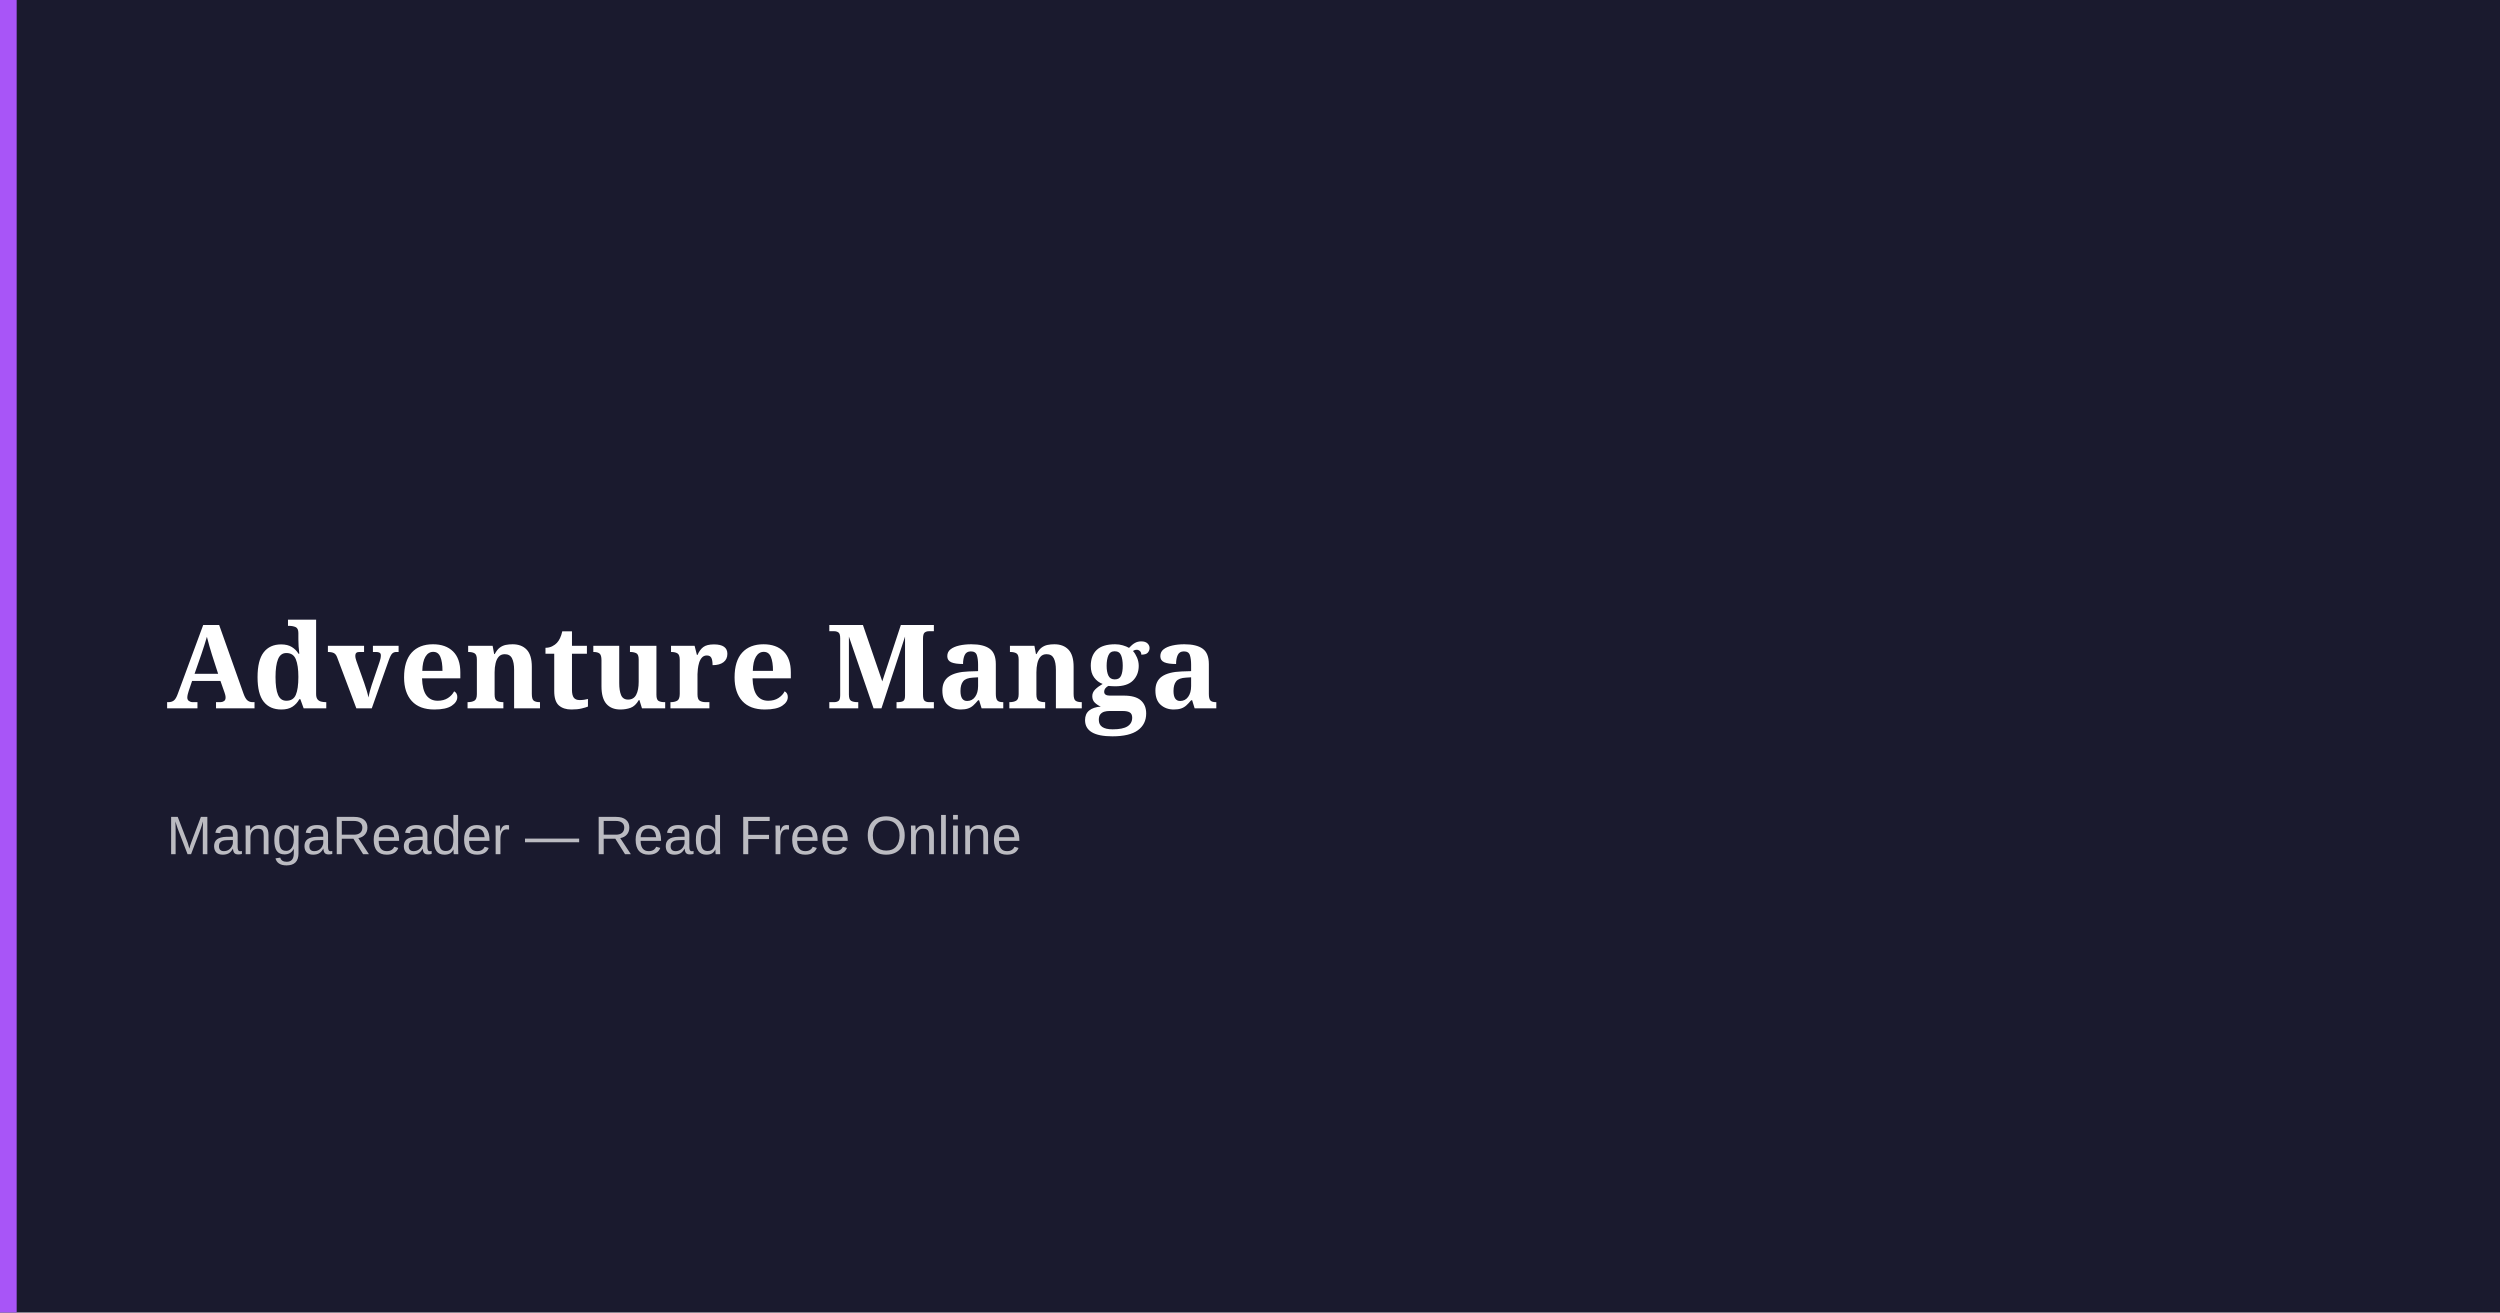
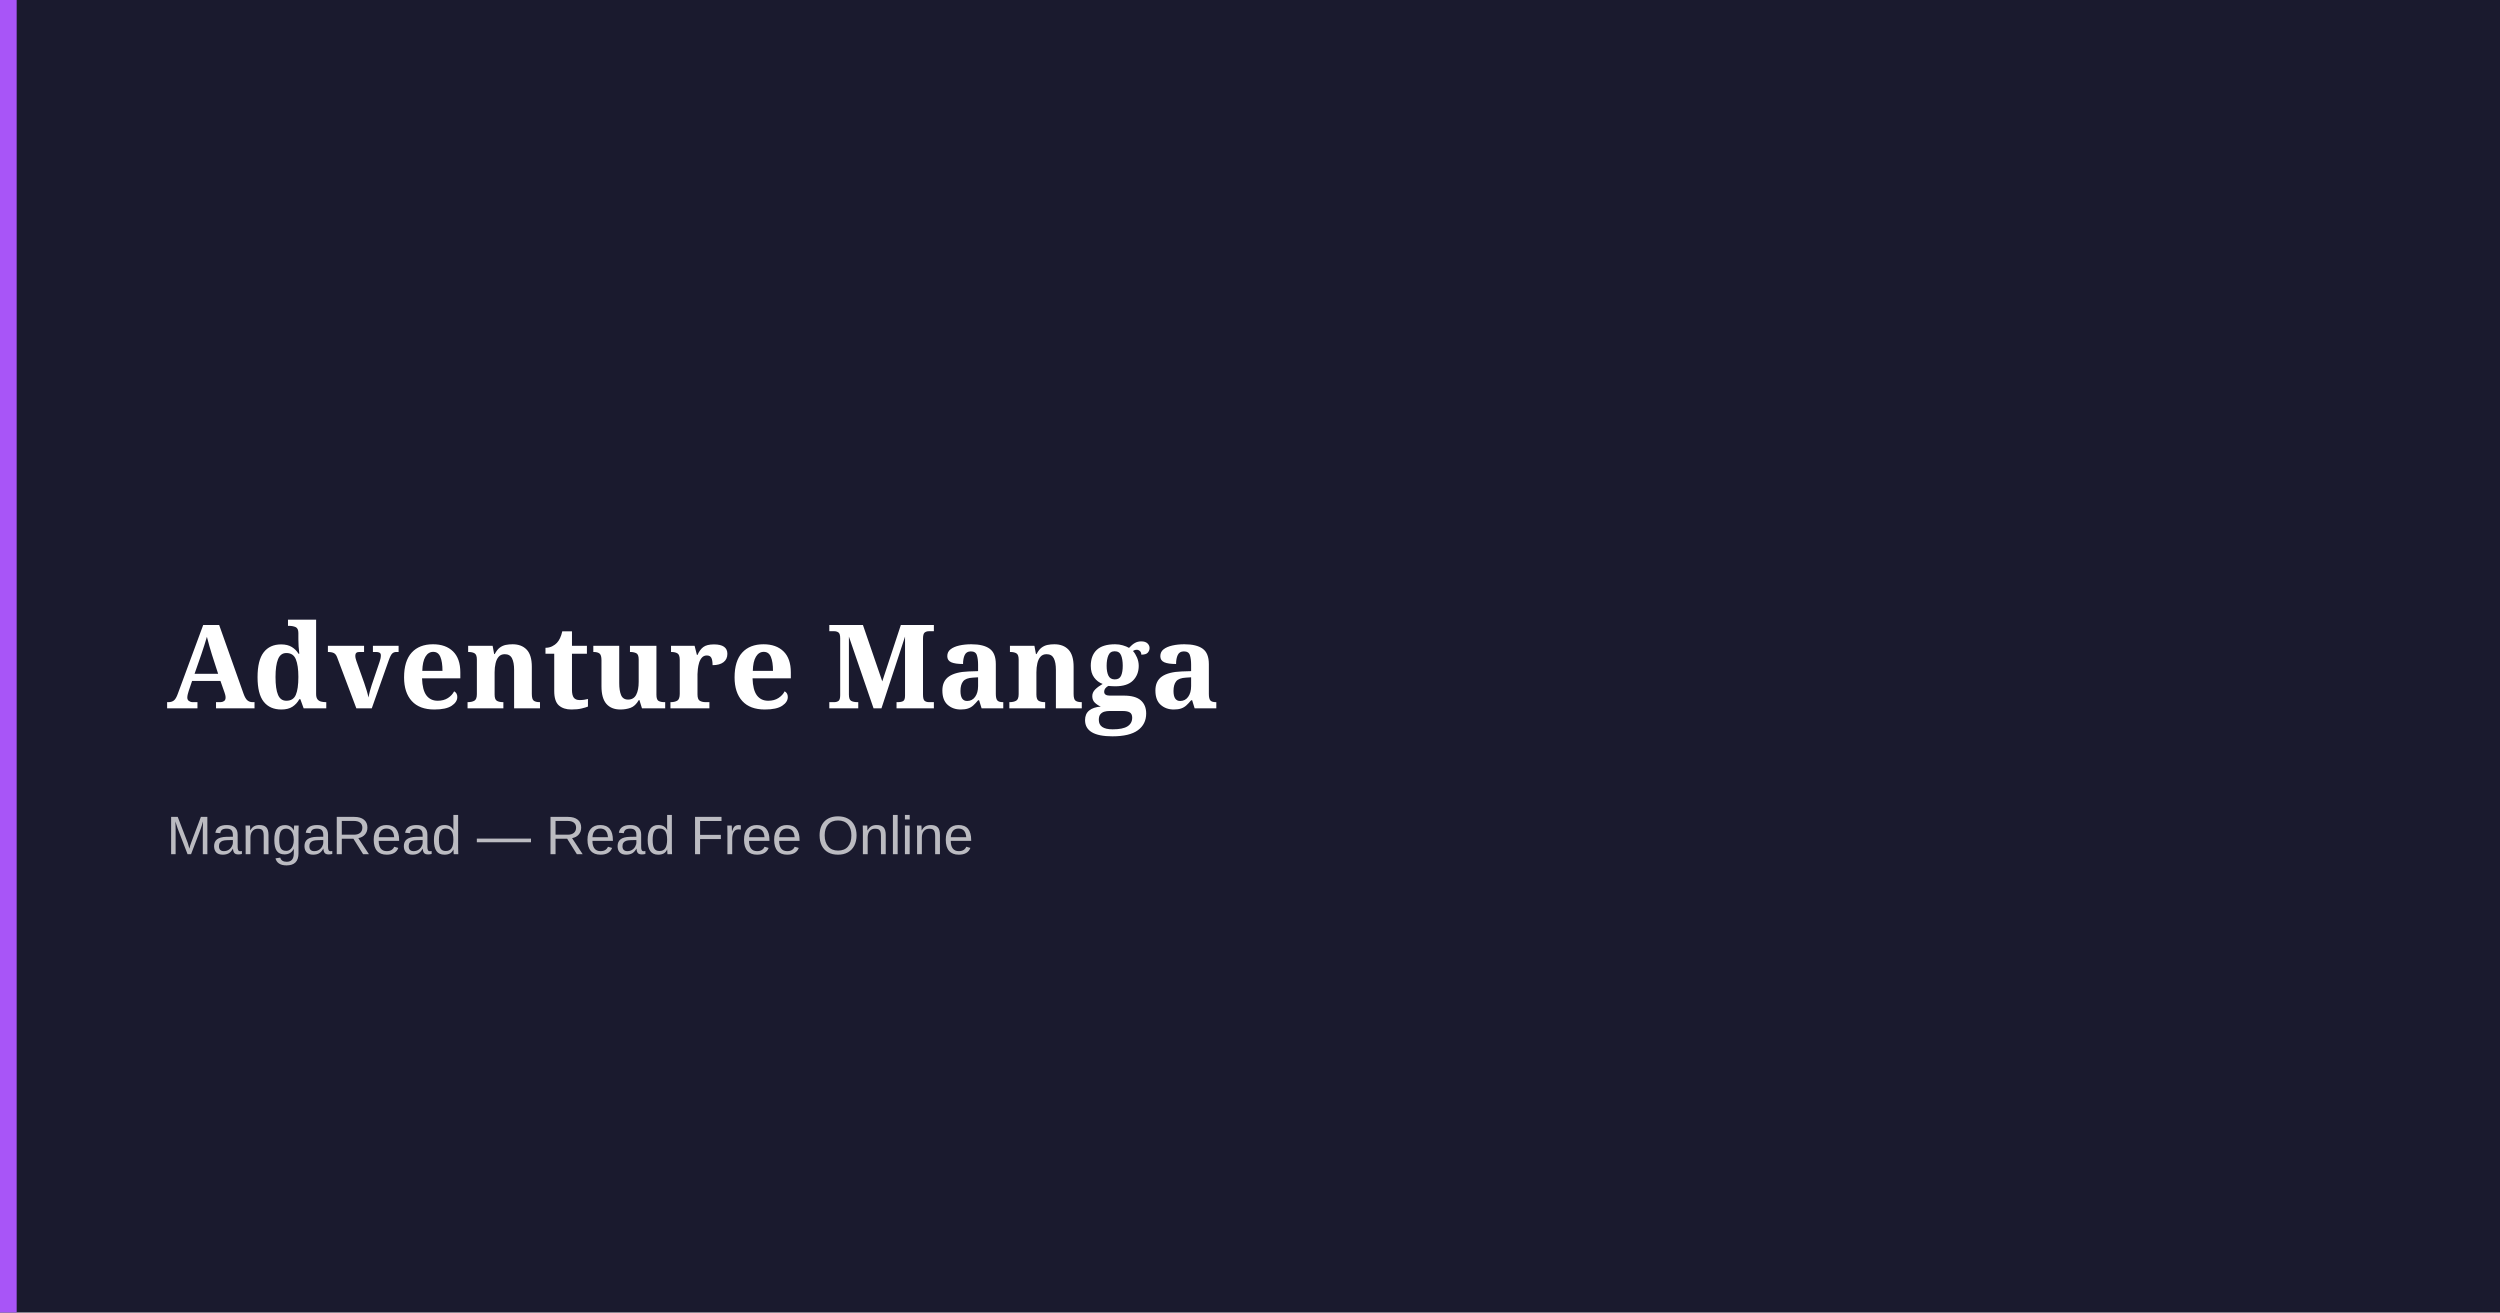
<svg xmlns="http://www.w3.org/2000/svg" width="1200" height="630" viewBox="0 0 1200 630">
  <rect width="1200" height="630" fill="#1a1a2e" />
  <rect x="0" y="0" width="8" height="630" fill="#a855f7" />
  <text x="80" y="340" font-family="Georgia, serif" font-size="56" fill="#fff" font-weight="bold">Adventure Manga</text>
-   <text x="80" y="410" font-family="Arial, sans-serif" font-size="26" fill="#fff" opacity="0.7">MangaReader — Read Free Online</text>
+   <text x="80" y="410" font-family="Arial, sans-serif" font-size="26" fill="#fff" opacity="0.7">MangaRead — Read Free Online</text>
</svg>
